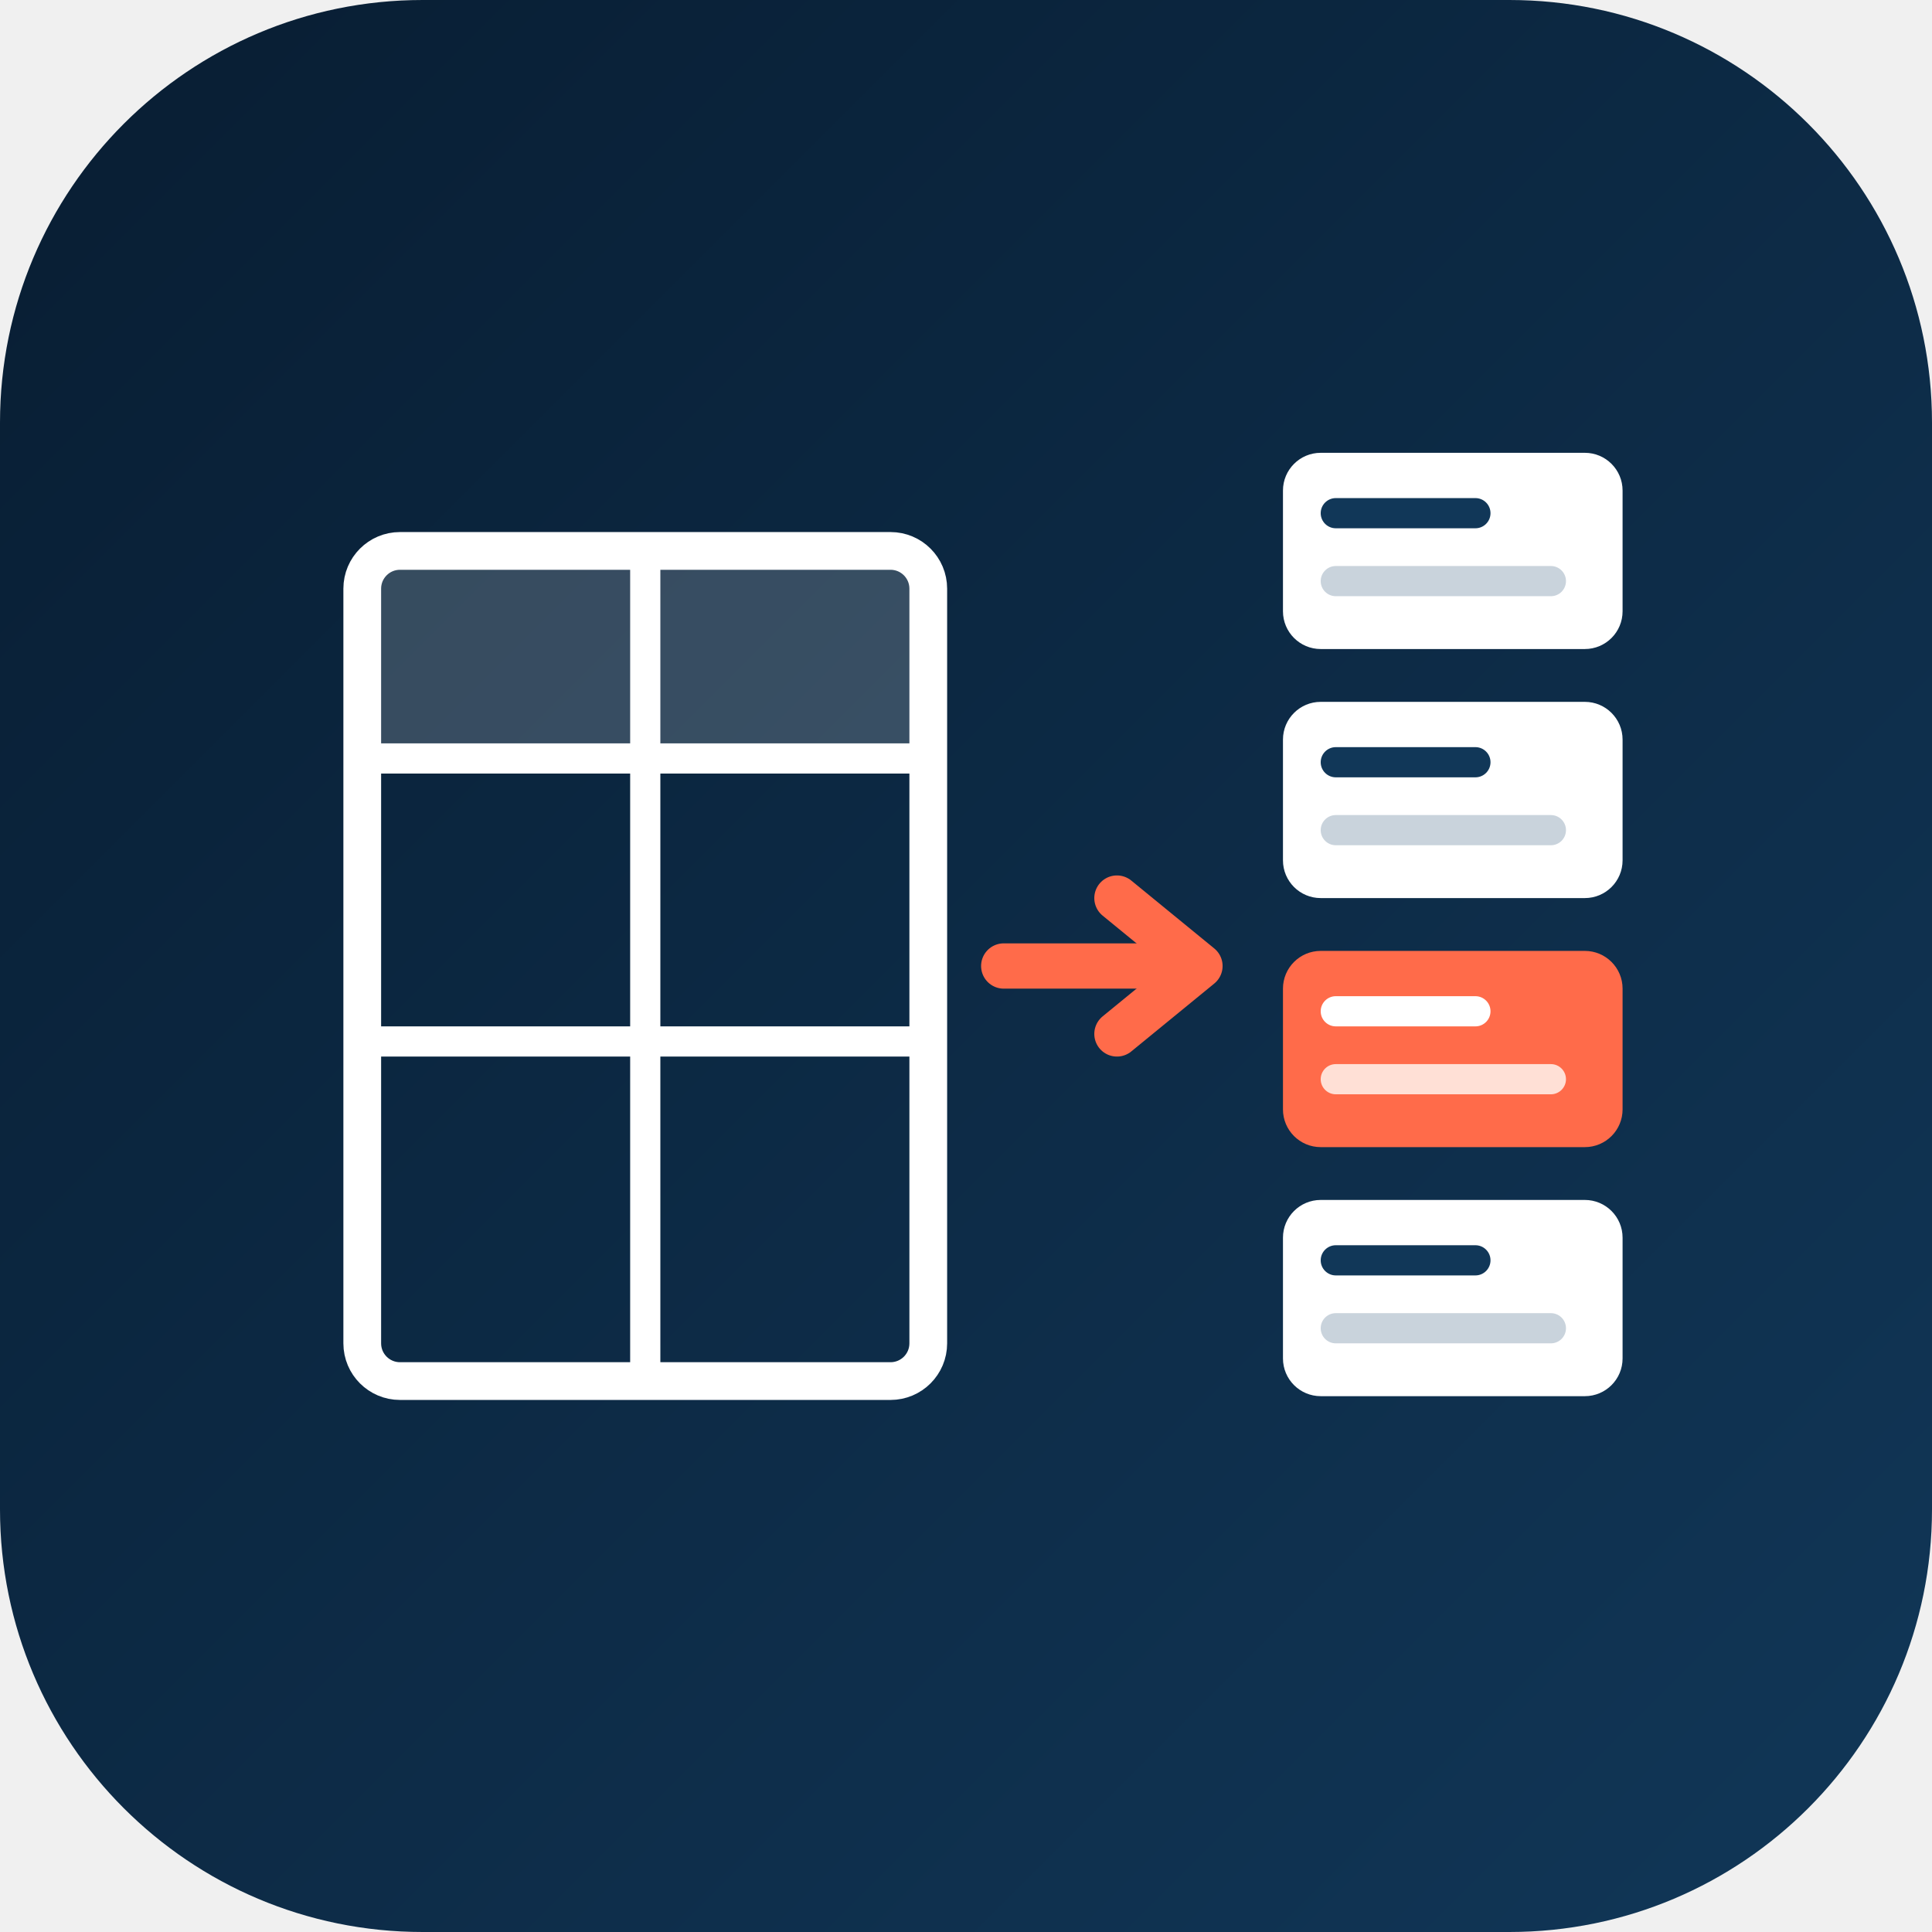
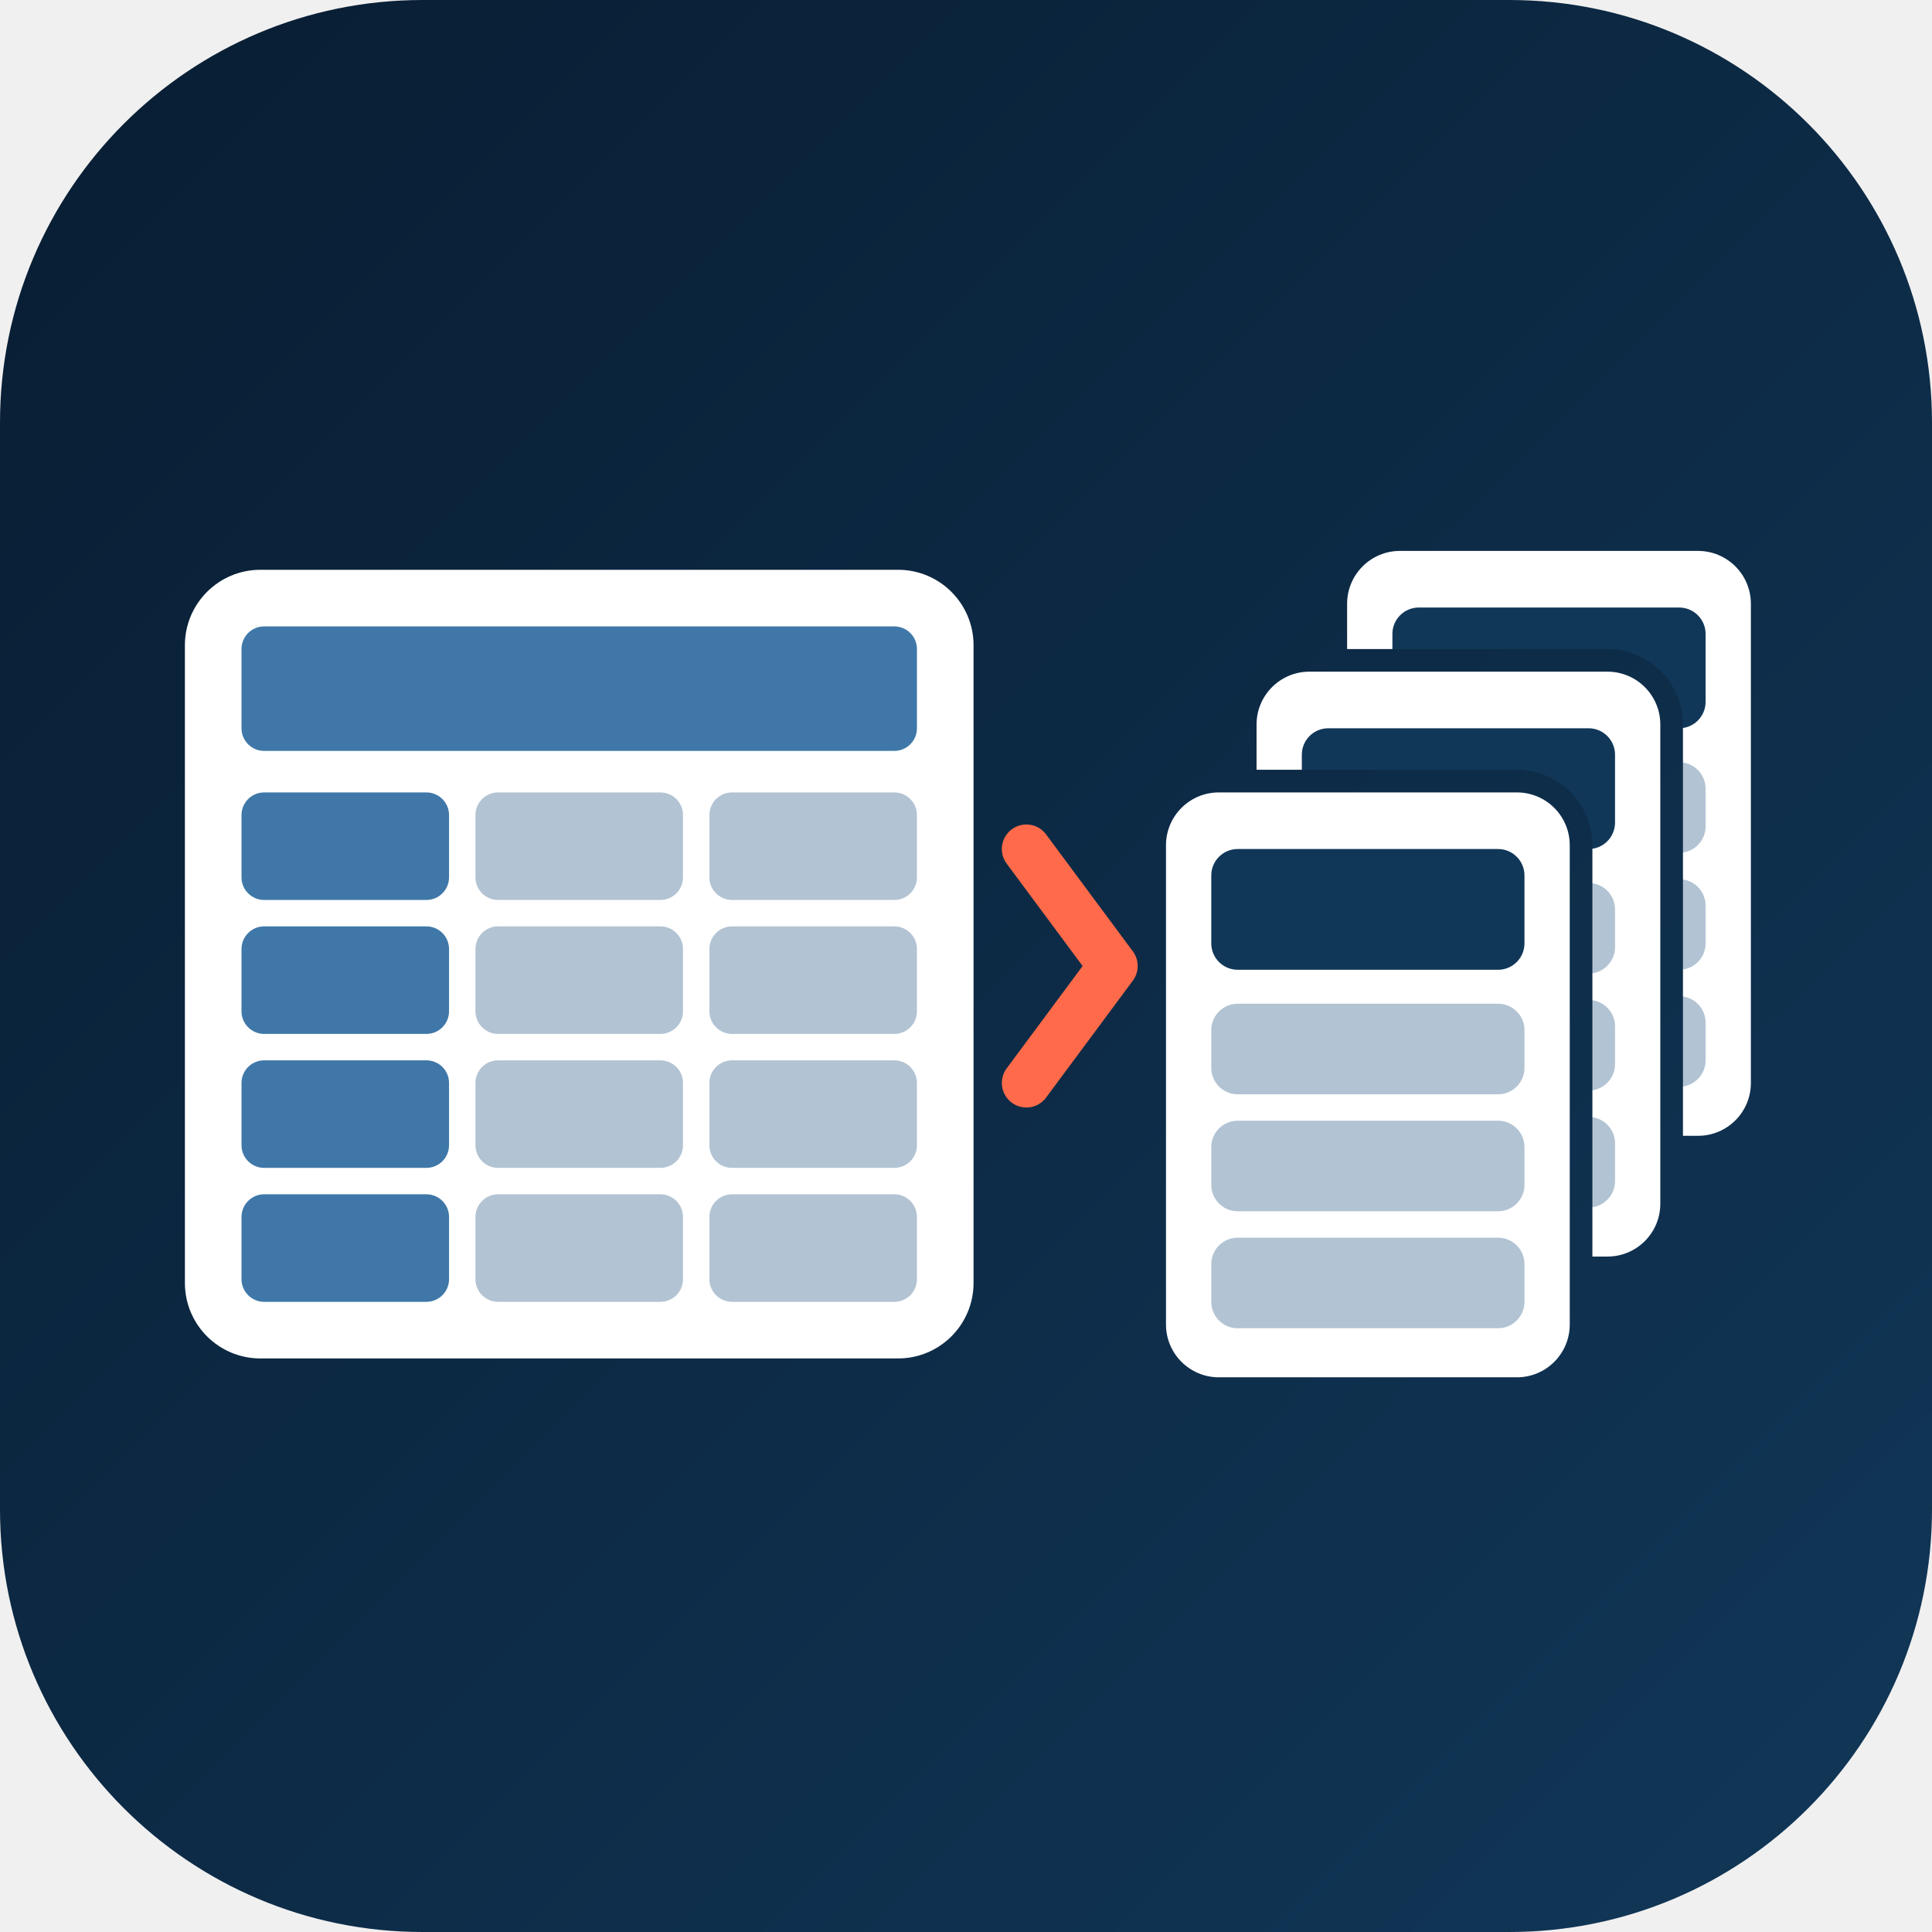
- <svg xmlns="http://www.w3.org/2000/svg" width="512" height="512" viewBox="0 0 512 512">
+ <svg xmlns="http://www.w3.org/2000/svg" width="512" height="512" viewBox="0 0 512 512" role="img" aria-labelledby="t">
  <defs>
-     <linearGradient id="bg" x1="0%" y1="0%" x2="100%" y2="100%">
+     <linearGradient id="bg" gradientUnits="userSpaceOnUse" x1="0" y1="0" x2="512" y2="512">
      <stop offset="0%" stop-color="#081D32" />
      <stop offset="100%" stop-color="#113758" />
    </linearGradient>
  </defs>
-   <rect x="0" y="0" width="512" height="512" rx="112" ry="112" fill="url(#bg)" />
-   <g transform="translate(96,146)">
-     <rect x="0" y="0" width="150" height="220" rx="10" fill="none" stroke="#FFFFFF" stroke-width="10" />
-     <line x1="0" y1="55" x2="150" y2="55" stroke="#FFFFFF" stroke-width="8" />
-     <line x1="0" y1="130" x2="150" y2="130" stroke="#FFFFFF" stroke-width="8" />
-     <line x1="75" y1="0" x2="75" y2="220" stroke="#FFFFFF" stroke-width="8" />
-     <rect x="0" y="0" width="150" height="55" fill="#FFFFFF" opacity="0.18" />
-   </g>
-   <g transform="translate(266,246)">
-     <line x1="0" y1="10" x2="46" y2="10" stroke="#FF6B4A" stroke-width="12" stroke-linecap="round" />
-     <polyline points="30,-8 52,10 30,28" fill="none" stroke="#FF6B4A" stroke-width="12" stroke-linecap="round" stroke-linejoin="round" />
-   </g>
-   <g transform="translate(340,120)">
-     <rect x="0" y="0" width="90" height="52" rx="10" fill="#FFFFFF" />
-     <rect x="10" y="12" width="45" height="8" rx="4" fill="#113758" />
-     <rect x="10" y="30" width="65" height="8" rx="4" fill="#c9d3dc" />
-     <rect x="0" y="66" width="90" height="52" rx="10" fill="#FFFFFF" />
-     <rect x="10" y="78" width="45" height="8" rx="4" fill="#113758" />
-     <rect x="10" y="96" width="65" height="8" rx="4" fill="#c9d3dc" />
-     <rect x="0" y="132" width="90" height="52" rx="10" fill="#FF6B4A" />
-     <rect x="10" y="144" width="45" height="8" rx="4" fill="#FFFFFF" />
-     <rect x="10" y="162" width="65" height="8" rx="4" fill="#ffe0d6" />
-     <rect x="0" y="198" width="90" height="52" rx="10" fill="#FFFFFF" />
-     <rect x="10" y="210" width="45" height="8" rx="4" fill="#113758" />
-     <rect x="10" y="228" width="65" height="8" rx="4" fill="#c9d3dc" />
+   <rect width="512" height="512" rx="112" ry="112" fill="url(#bg)" />
+   <g transform="translate(-2,0)">
+     <rect x="51" y="151" width="209" height="209" rx="20" fill="#FFFFFF" />
+     <rect x="66" y="166" width="179" height="33" rx="6" fill="#3F78A8" />
+     <g fill="#3F78A8">
+       <rect x="66" y="210" width="55" height="28.5" rx="6" />
+       <rect x="66" y="245.5" width="55" height="28.5" rx="6" />
+       <rect x="66" y="281" width="55" height="28.5" rx="6" />
+       <rect x="66" y="316.5" width="55" height="28.5" rx="6" />
+     </g>
+     <g fill="#B2C3D3">
+       <rect x="128" y="210" width="55" height="28.5" rx="6" />
+       <rect x="190" y="210" width="55" height="28.5" rx="6" />
+       <rect x="128" y="245.5" width="55" height="28.5" rx="6" />
+       <rect x="190" y="245.5" width="55" height="28.5" rx="6" />
+       <rect x="128" y="281" width="55" height="28.5" rx="6" />
+       <rect x="190" y="281" width="55" height="28.5" rx="6" />
+       <rect x="128" y="316.5" width="55" height="28.5" rx="6" />
+       <rect x="190" y="316.5" width="55" height="28.5" rx="6" />
+     </g>
+     <polyline points="274,225 297,256 274,287" fill="none" stroke="#FF6B4A" stroke-width="13" stroke-linecap="round" stroke-linejoin="round" />
+     <g id="card-back">
+       <rect x="359" y="146" width="107" height="155" rx="14" fill="url(#bg)" stroke="url(#bg)" stroke-width="12" />
+       <rect x="359" y="146" width="107" height="155" rx="14" fill="#FFFFFF" />
+       <rect x="371" y="161" width="83" height="32" rx="7" fill="#113758" />
+       <g fill="#B2C3D3">
+         <rect x="371" y="202" width="83" height="24" rx="7" />
+         <rect x="371" y="233" width="83" height="24" rx="7" />
+         <rect x="371" y="264" width="83" height="24" rx="7" />
+       </g>
+     </g>
+     <g id="card-middle">
+       <rect x="335" y="178" width="107" height="155" rx="14" fill="url(#bg)" stroke="url(#bg)" stroke-width="12" />
+       <rect x="335" y="178" width="107" height="155" rx="14" fill="#FFFFFF" />
+       <rect x="347" y="193" width="83" height="32" rx="7" fill="#113758" />
+       <g fill="#B2C3D3">
+         <rect x="347" y="234" width="83" height="24" rx="7" />
+         <rect x="347" y="265" width="83" height="24" rx="7" />
+         <rect x="347" y="296" width="83" height="24" rx="7" />
+       </g>
+     </g>
+     <g id="card-front">
+       <rect x="311" y="210" width="107" height="155" rx="14" fill="url(#bg)" stroke="url(#bg)" stroke-width="12" />
+       <rect x="311" y="210" width="107" height="155" rx="14" fill="#FFFFFF" />
+       <rect x="323" y="225" width="83" height="32" rx="7" fill="#113758" />
+       <g fill="#B2C3D3">
+         <rect x="323" y="266" width="83" height="24" rx="7" />
+         <rect x="323" y="297" width="83" height="24" rx="7" />
+         <rect x="323" y="328" width="83" height="24" rx="7" />
+       </g>
+     </g>
  </g>
</svg>
